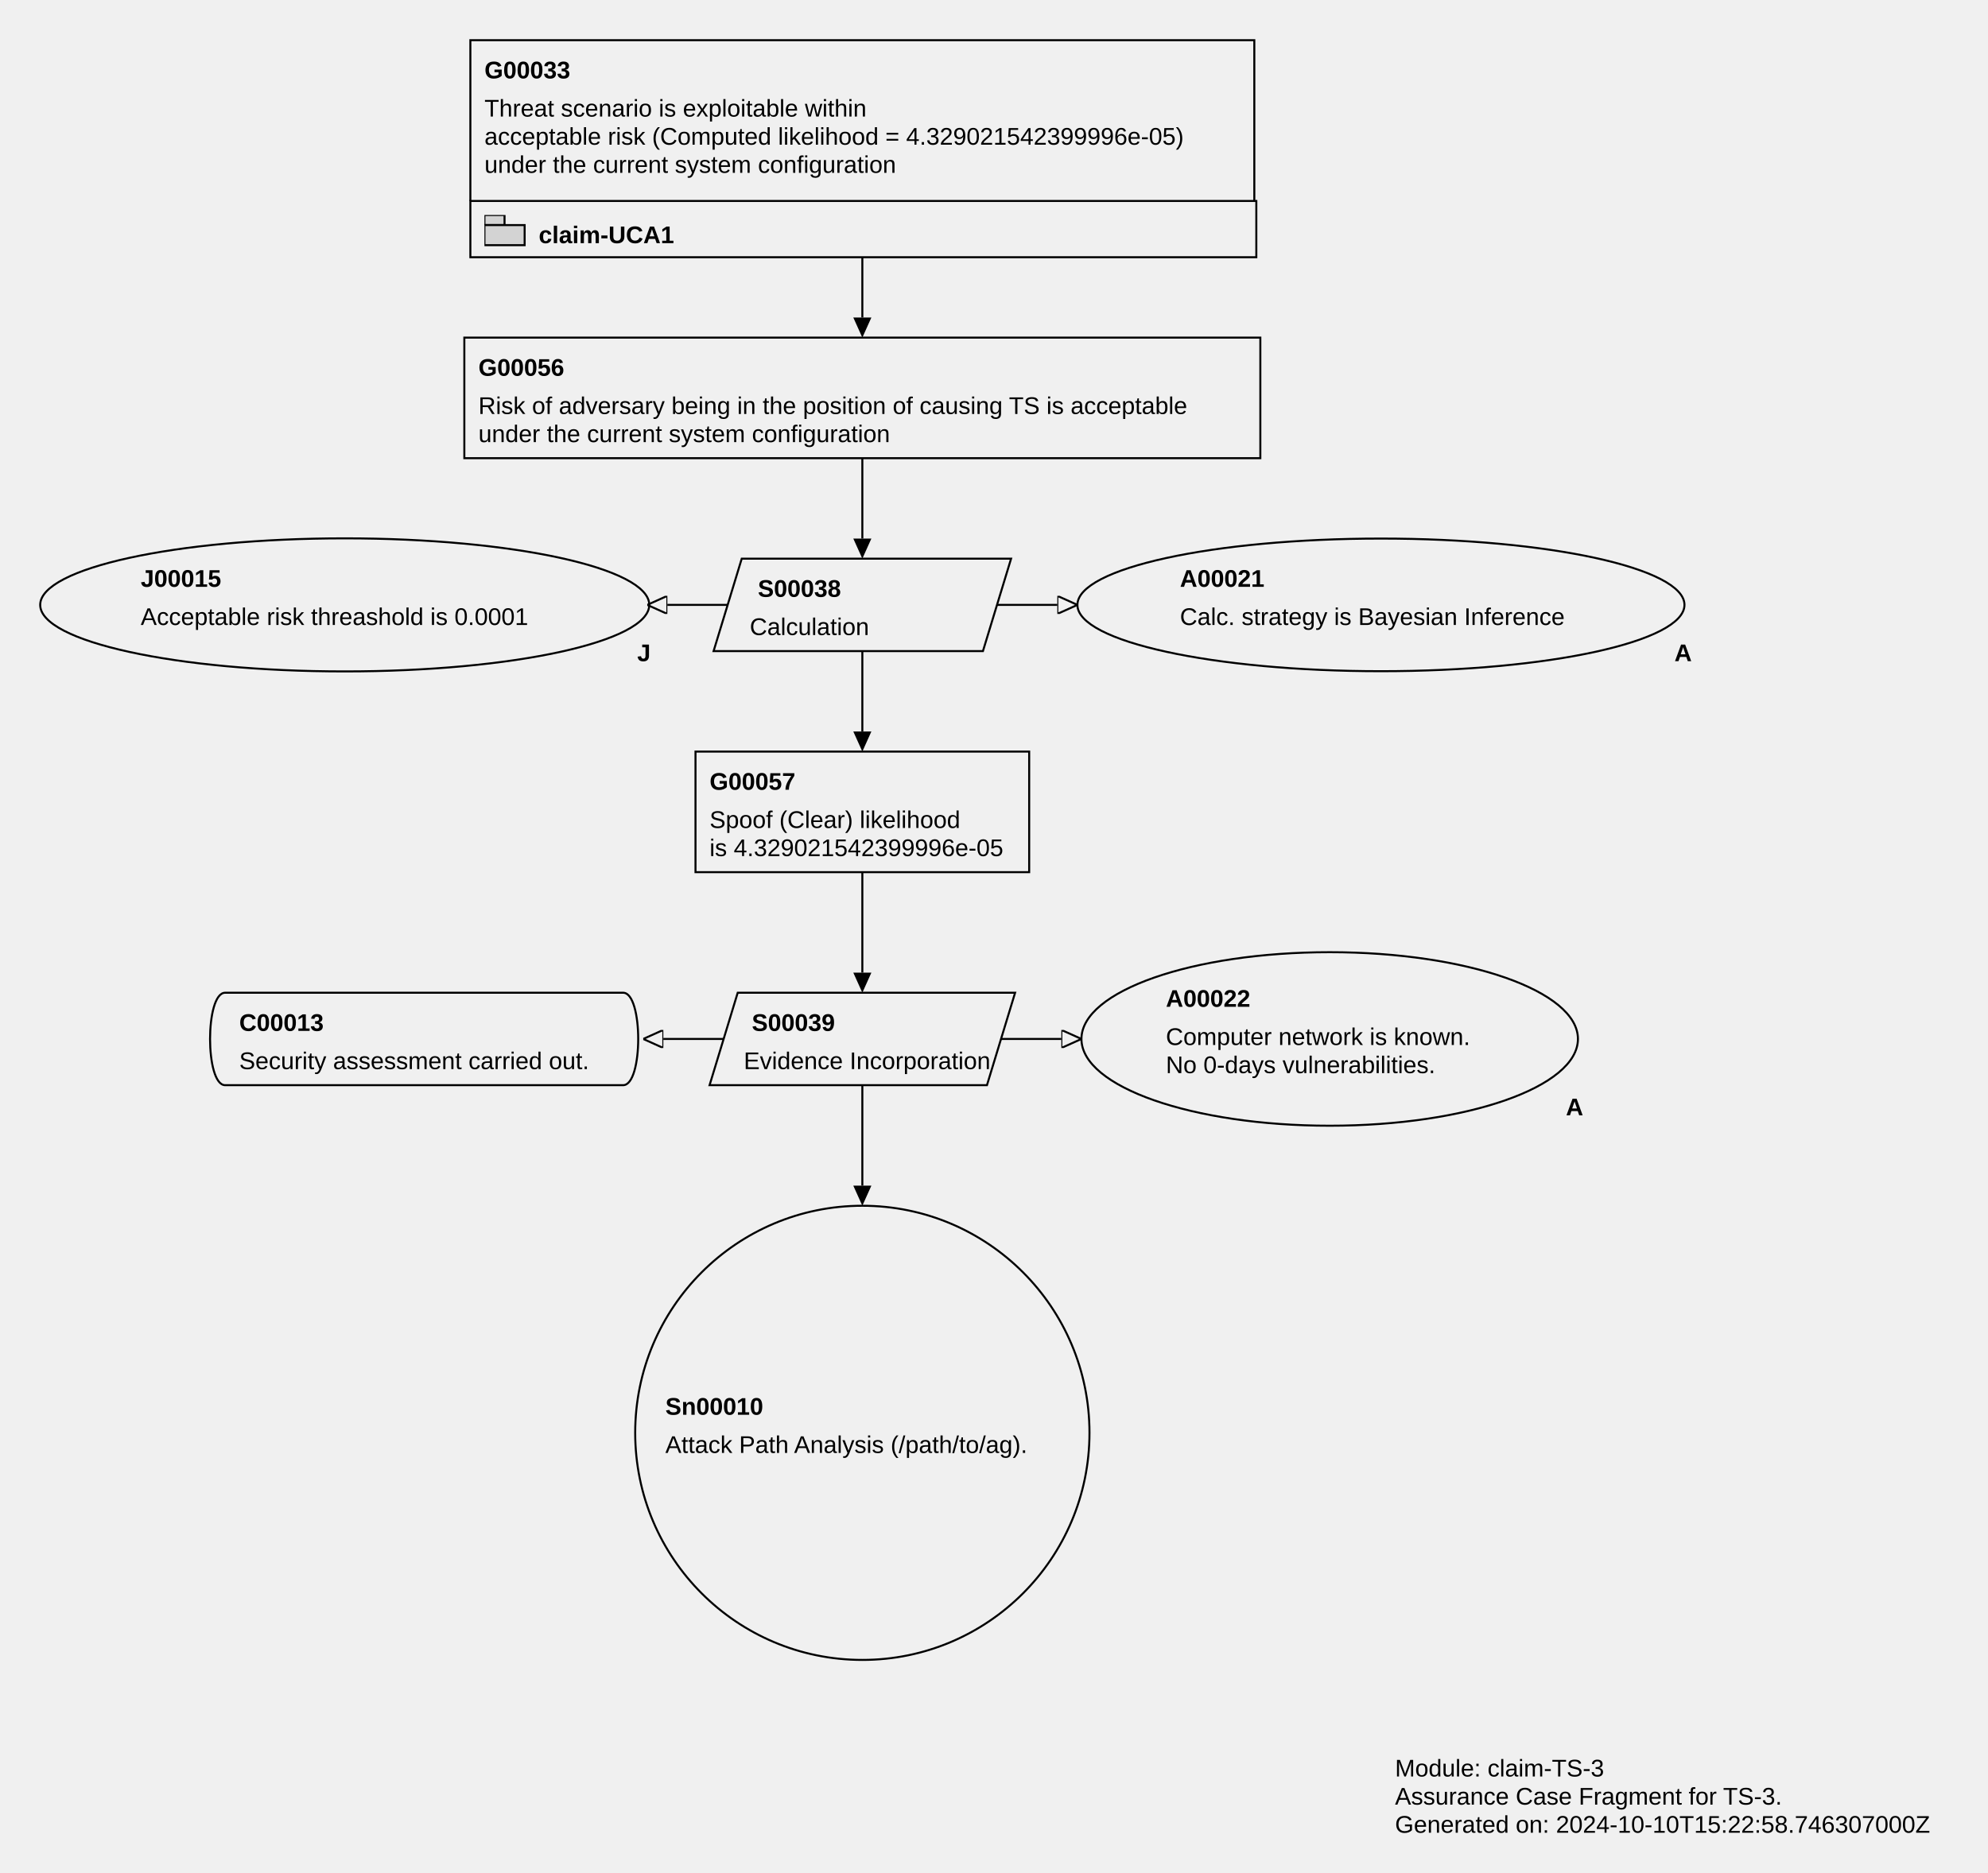
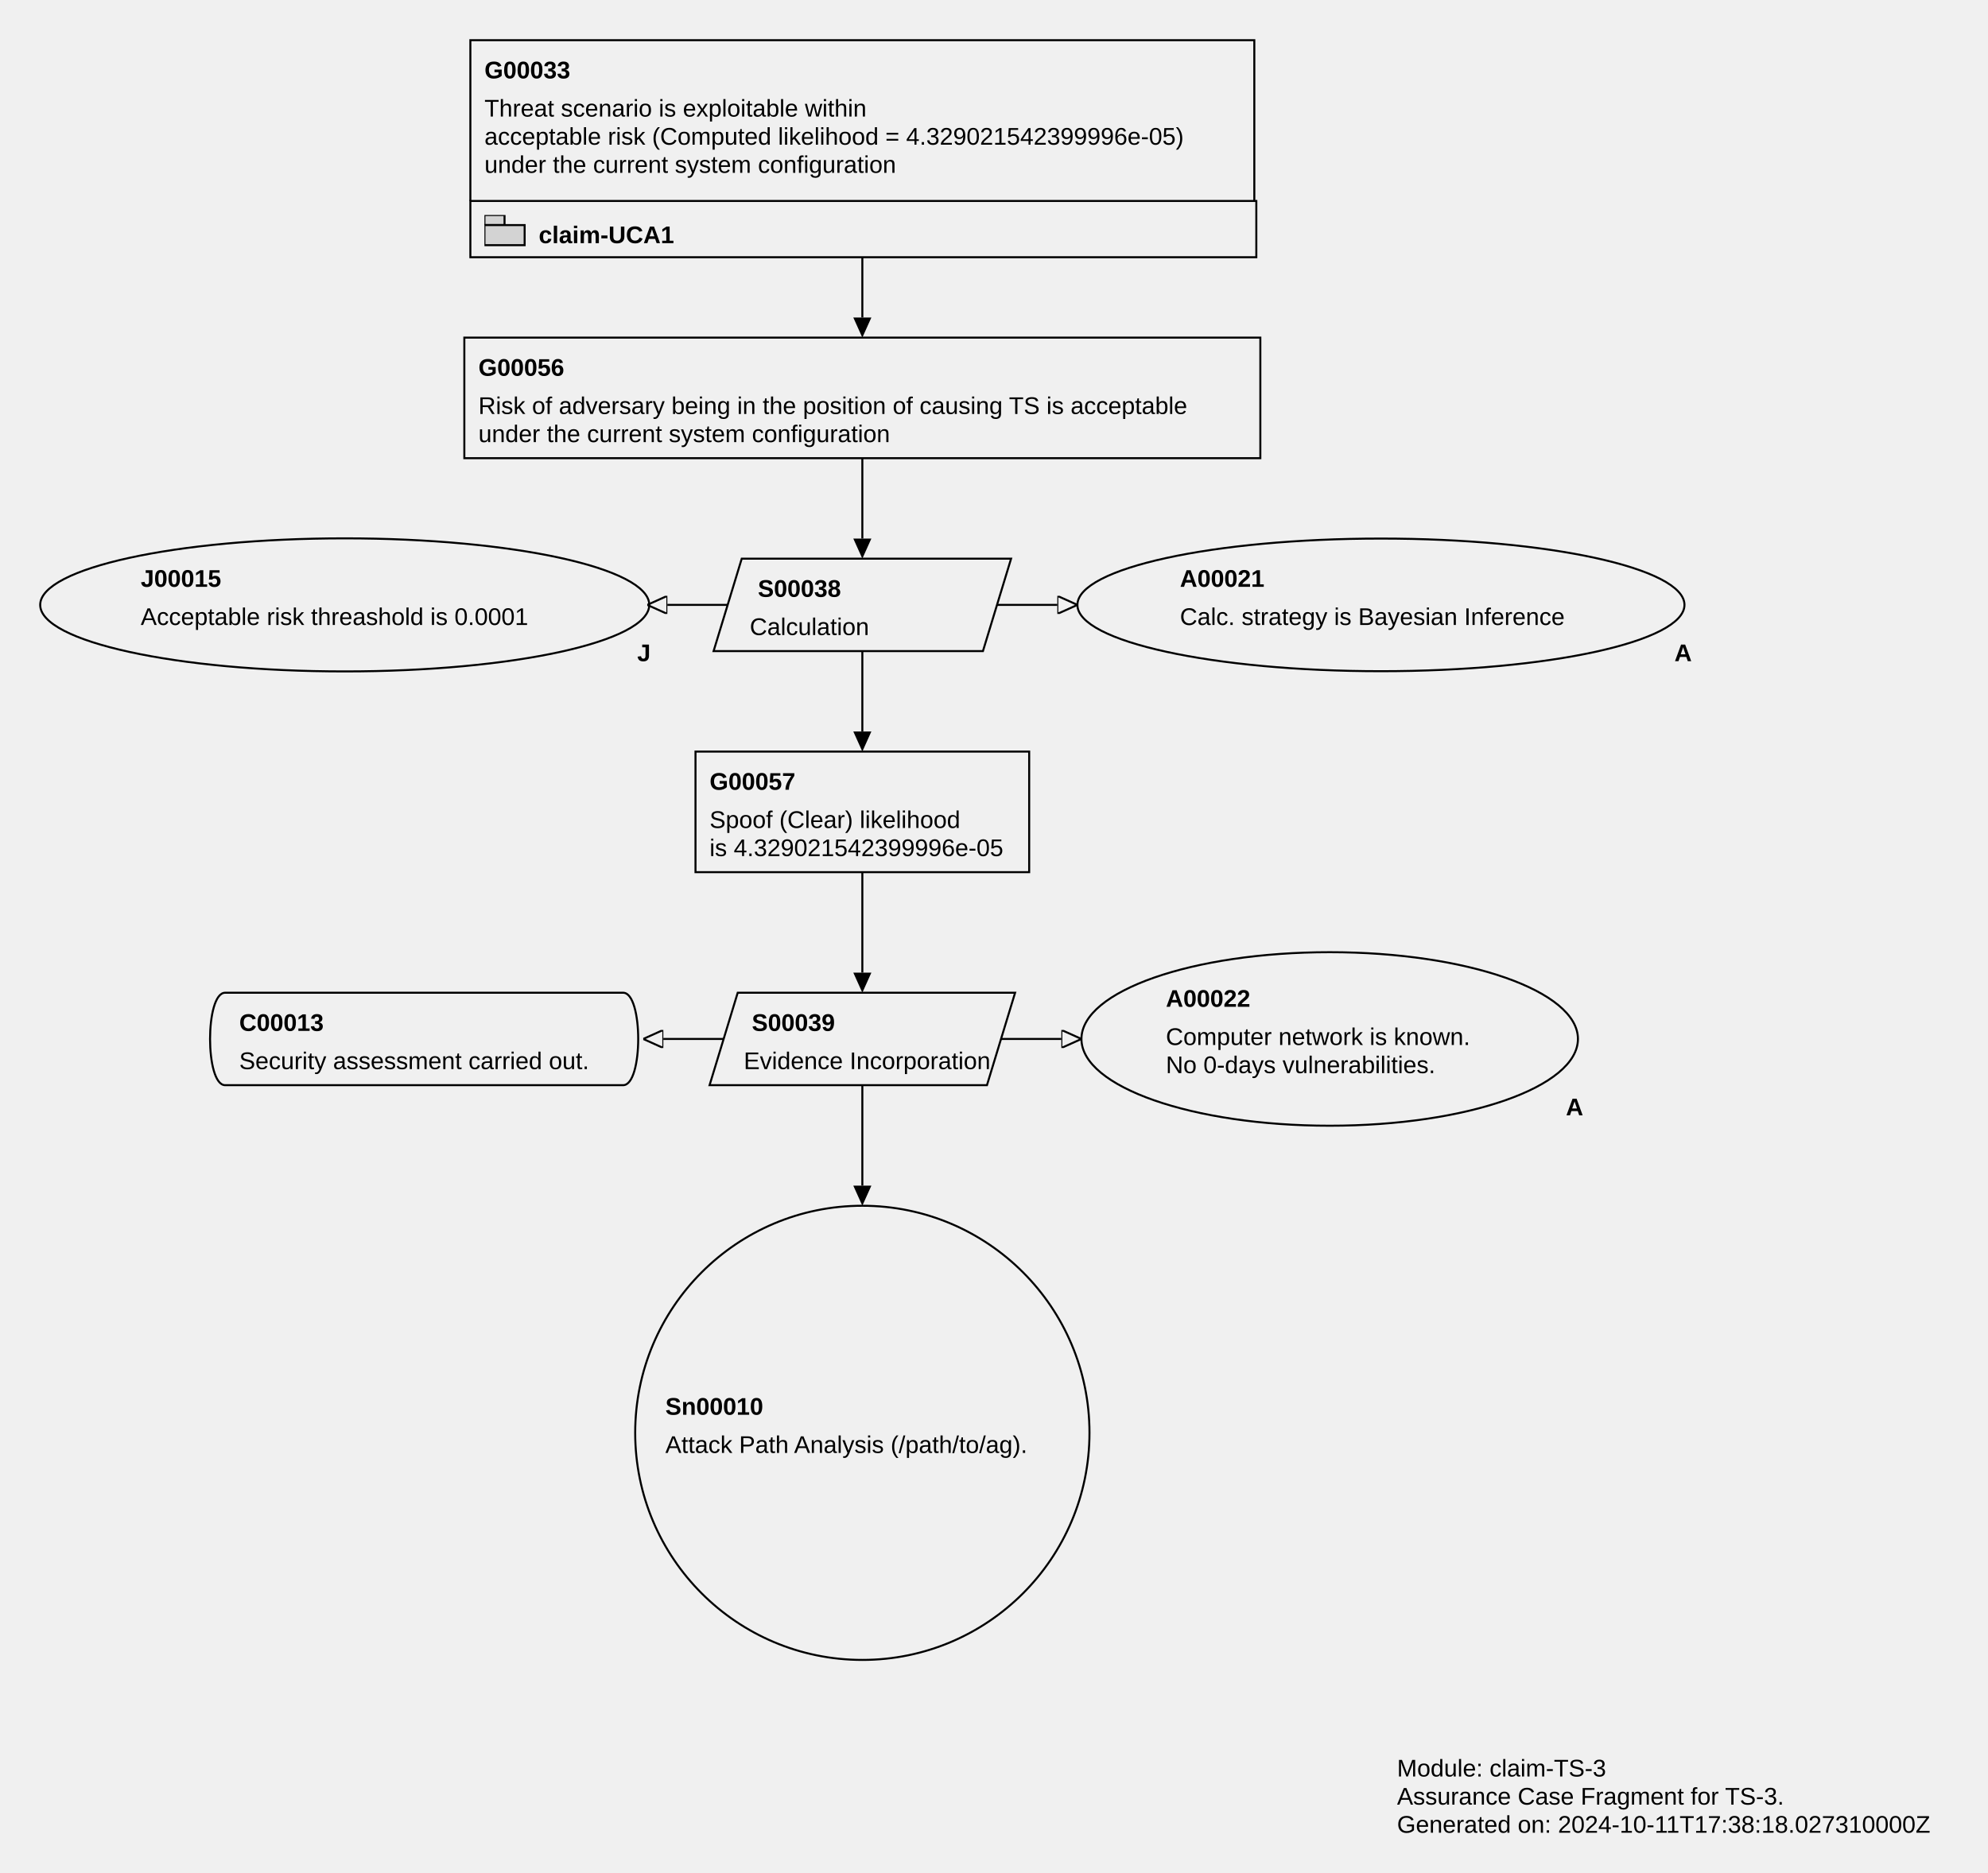
<svg xmlns="http://www.w3.org/2000/svg" class="gsndiagram" viewBox="0 0 989 932">
  <symbol id="module_icon">
    <rect fill="lightgrey" height="5" stroke="black" stroke-width="1" width="10" x="0" y="0" />
    <rect fill="lightgrey" height="10" stroke="black" stroke-width="1" width="20" x="0" y="5" />
  </symbol>
  <symbol id="acp">
    <rect fill="black" height="10" stroke="black" stroke-width="1" width="10" x="0" y="0" />
  </symbol>
  <marker id="composite_arrow" markerHeight="9" markerUnits="userSpaceOnUse" markerWidth="10" orient="auto-start-reverse" refX="0" refY="4.5">
    <polyline fill-opacity="0" points="0 0, 6 4.5, 0 9" stroke="black" stroke-width="1" />
    <polyline fill-opacity="0" points="4 0, 10 4.5, 4 9" stroke="black" stroke-width="1" />
    <polyline fill-opacity="0" points="0 4.5, 10 4.5" stroke="black" stroke-width="1" />
  </marker>
  <marker id="supportedby_arrow" markerHeight="9" markerUnits="userSpaceOnUse" markerWidth="10" orient="auto-start-reverse" refX="0" refY="4.5">
    <polyline fill="black" points="0 0, 10 4.5, 0 9" />
  </marker>
  <marker id="incontextof_arrow" markerHeight="9" markerUnits="userSpaceOnUse" markerWidth="10" orient="auto-start-reverse" refX="0" refY="4.5">
    <polyline fill-opacity="0" points="0 0, 10 4.5, 0 9, 0 0" stroke="black" stroke-width="1" />
  </marker>
  <style type="text/css">
.notVerified path { fill: red; fill-opacity: 1;}
/* .notVerified text,a { fill: white; } */
</style>
  <a href="claim-UCA1.svg#node_g00033">
    <g class="gsn_module_claim_uca1 gsnelem gsnawaygoal" id="node_g00033">
      <path class="border" d="M234,100 V20 H624 V100" fill-opacity="0" stroke="black" stroke-width="1" />
      <text font-family="Arial" font-size="12" font-weight="bold" x="241" y="39">G00033</text>
      <text font-family="Arial" font-size="12" x="241" y="58">Threat scenario is exploitable within </text>
      <text font-family="Arial" font-size="12" x="241" y="72"> acceptable risk (Computed likelihood = 4.329021542399996e-05) </text>
      <text font-family="Arial" font-size="12" x="241" y="86"> under the current system configuration</text>
      <a href="claim-UCA1.svg#node_g00033">
        <path class="border" d="M234,100 h391 v28 h-391 z" fill-opacity="0" stroke="black" stroke-width="1" />
        <text font-family="Arial" font-size="12" font-weight="bold" x="268" y="121">claim-UCA1</text>
      </a>
      <use href="#module_icon" x="241" y="107" />
    </g>
  </a>
  <g class="gsn_module_claim_ts_3 gsnelem gsngoal" id="node_g00056">
    <path class="border" d="M231,168 L627,168 L627,228 L231,228 z" fill-opacity="0" stroke="black" stroke-width="1" />
    <text font-family="Arial" font-size="12" font-weight="bold" x="238" y="187">G00056</text>
    <text font-family="Arial" font-size="12" x="238" y="206">Risk of adversary being in the position of causing TS is acceptable </text>
    <text font-family="Arial" font-size="12" x="238" y="220"> under the current system configuration</text>
  </g>
  <g class="gsn_module_claim_ts_3 gsnelem gsnjust" id="node_j00015">
    <path class="border" d="M20,301 a151,33,0,1,0,303,0 a151,33,0,1,0,-303,0 z" fill-opacity="0" stroke="black" stroke-width="1" />
    <text font-family="Arial" font-size="12" font-weight="bold" x="70" y="292">J00015</text>
    <text font-family="Arial" font-size="12" x="70" y="311">Acceptable risk threashold is 0.0001</text>
    <text font-family="Arial" font-size="12" font-weight="bold" x="317" y="329">J</text>
  </g>
  <g class="gsn_module_claim_ts_3 gsnelem gsnstgy" id="node_s00038">
    <path class="border" d="M369,278 L503,278 L489,324 L355,324 z" fill-opacity="0" stroke="black" stroke-width="1" />
    <text font-family="Arial" font-size="12" font-weight="bold" x="377" y="297">S00038</text>
    <text font-family="Arial" font-size="12" x="373" y="316">Calculation</text>
  </g>
  <g class="gsn_module_claim_ts_3 gsnelem gsnasmp" id="node_a00021">
    <path class="border" d="M536,301 a151,33,0,1,0,302,0 a151,33,0,1,0,-302,0 z" fill-opacity="0" stroke="black" stroke-width="1" />
    <text font-family="Arial" font-size="12" font-weight="bold" x="587" y="292">A00021</text>
    <text font-family="Arial" font-size="12" x="587" y="311">Calc. strategy is Bayesian Inference</text>
    <text font-family="Arial" font-size="12" font-weight="bold" x="833" y="329">A</text>
  </g>
  <g class="gsn_module_claim_ts_3 gsnelem gsngoal" id="node_g00057">
    <path class="border" d="M346,374 L512,374 L512,434 L346,434 z" fill-opacity="0" stroke="black" stroke-width="1" />
    <text font-family="Arial" font-size="12" font-weight="bold" x="353" y="393">G00057</text>
    <text font-family="Arial" font-size="12" x="353" y="412">Spoof (Clear) likelihood </text>
    <text font-family="Arial" font-size="12" x="353" y="426"> is 4.329021542399996e-05</text>
  </g>
  <g class="gsn_module_claim_ts_3 gsnelem gsnctxt" id="node_c00013">
    <path class="border" d="M112,494 L310,494 C320,494,320,540,310,540 L112,540 C102,540,102,494,112,494" fill-opacity="0" stroke="black" stroke-width="1" />
    <text font-family="Arial" font-size="12" font-weight="bold" x="119" y="513">C00013</text>
    <text font-family="Arial" font-size="12" x="119" y="532">Security assessment carried out.</text>
  </g>
  <g class="gsn_module_claim_ts_3 gsnelem gsnstgy" id="node_s00039">
    <path class="border" d="M367,494 L505,494 L491,540 L353,540 z" fill-opacity="0" stroke="black" stroke-width="1" />
    <text font-family="Arial" font-size="12" font-weight="bold" x="374" y="513">S00039</text>
    <text font-family="Arial" font-size="12" x="370" y="532">Evidence Incorporation</text>
  </g>
  <g class="gsn_module_claim_ts_3 gsnelem gsnasmp" id="node_a00022">
    <path class="border" d="M538,517 a123,43,0,1,0,247,0 a123,43,0,1,0,-247,0 z" fill-opacity="0" stroke="black" stroke-width="1" />
    <text font-family="Arial" font-size="12" font-weight="bold" x="580" y="501">A00022</text>
    <text font-family="Arial" font-size="12" x="580" y="520">Computer network is known. </text>
    <text font-family="Arial" font-size="12" x="580" y="534"> No 0-days vulnerabilities.</text>
    <text font-family="Arial" font-size="12" font-weight="bold" x="779" y="555">A</text>
  </g>
  <g class="gsn_module_claim_ts_3 gsnelem gsnsltn" id="node_sn00010">
    <path class="border" d="M316,713 a113,113,0,1,0,226,0 a113,113,0,1,0,-226,0 z" fill-opacity="0" stroke="black" stroke-width="1" />
    <text font-family="Arial" font-size="12" font-weight="bold" x="331" y="704">Sn00010</text>
    <text font-family="Arial" font-size="12" x="331" y="723">Attack Path Analysis (/path/to/ag). </text>
  </g>
  <path class="gsnedge gsninspby" d="M429,128 C429,158,429,138,429,158" fill-opacity="0" marker-end="url(#supportedby_arrow)" stroke="black" stroke-width="1" />
  <path class="gsnedge gsninspby" d="M429,228 C429,258,429,248,429,268" fill-opacity="0" marker-end="url(#supportedby_arrow)" stroke="black" stroke-width="1" />
  <path class="gsnedge gsninspby" d="M429,434 C429,464,429,464,429,484" fill-opacity="0" marker-end="url(#supportedby_arrow)" stroke="black" stroke-width="1" />
  <path class="gsnedge gsninctxt" d="M496,301 C526,301,506,301,526,301" fill-opacity="0" marker-end="url(#incontextof_arrow)" stroke="black" stroke-width="1" />
  <path class="gsnedge gsninctxt" d="M362,301 C332,301,352,301,332,301" fill-opacity="0" marker-end="url(#incontextof_arrow)" stroke="black" stroke-width="1" />
  <path class="gsnedge gsninspby" d="M429,324 C429,354,429,344,429,364" fill-opacity="0" marker-end="url(#supportedby_arrow)" stroke="black" stroke-width="1" />
  <path class="gsnedge gsninctxt" d="M498,517 C528,517,508,517,528,517" fill-opacity="0" marker-end="url(#incontextof_arrow)" stroke="black" stroke-width="1" />
  <path class="gsnedge gsninctxt" d="M360,517 C330,517,350,517,330,517" fill-opacity="0" marker-end="url(#incontextof_arrow)" stroke="black" stroke-width="1" />
  <path class="gsnedge gsninspby" d="M429,540 C429,570,429,570,429,590" fill-opacity="0" marker-end="url(#supportedby_arrow)" stroke="black" stroke-width="1" />
  <g class="gsnmodule" id="node_gsn_module">
-     <text font-family="Arial" font-size="12" x="694" y="884">Module: claim-TS-3</text>
-     <text font-family="Arial" font-size="12" x="694" y="898">Assurance Case Fragment for TS-3.</text>
-     <text font-family="Arial" font-size="12" x="694" y="912">Generated on: 2024-10-10T15:22:58.746307000Z</text>
+     <text font-family="Arial" font-size="12" x="695" y="884">Module: claim-TS-3</text>
+     <text font-family="Arial" font-size="12" x="695" y="898">Assurance Case Fragment for TS-3.</text>
+     <text font-family="Arial" font-size="12" x="695" y="912">Generated on: 2024-10-11T17:38:18.027310000Z</text>
  </g>
</svg>
